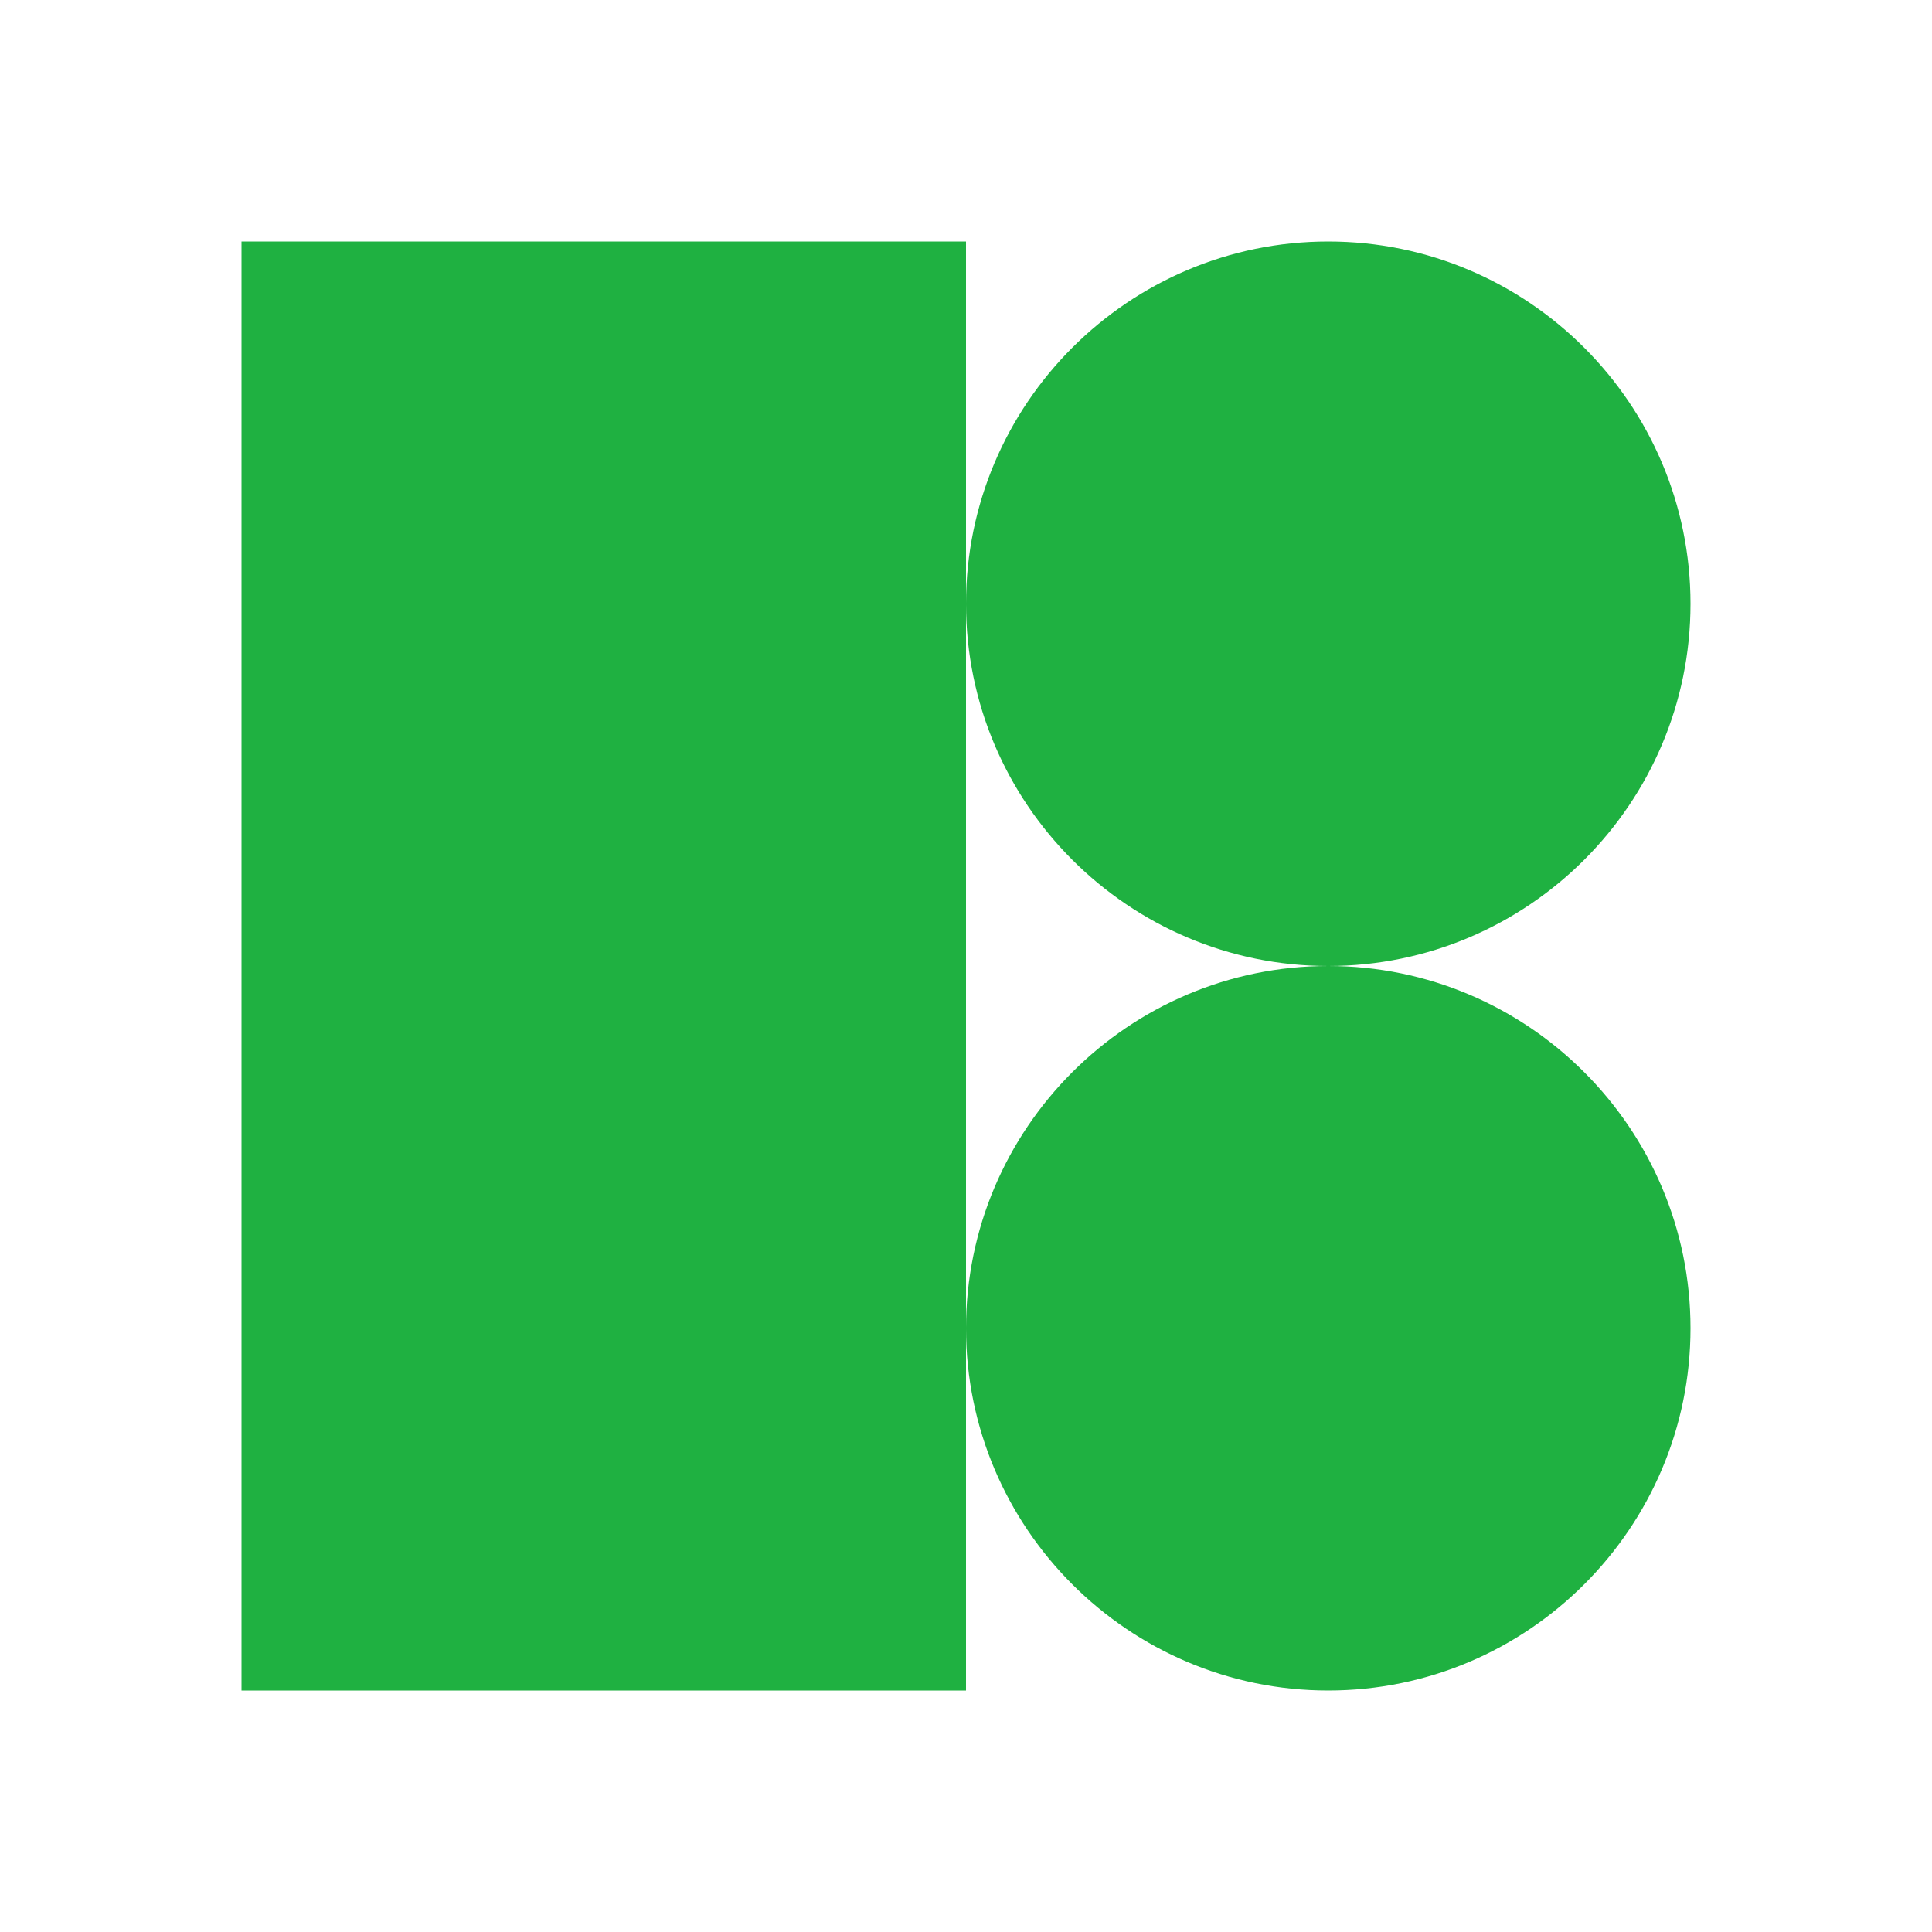
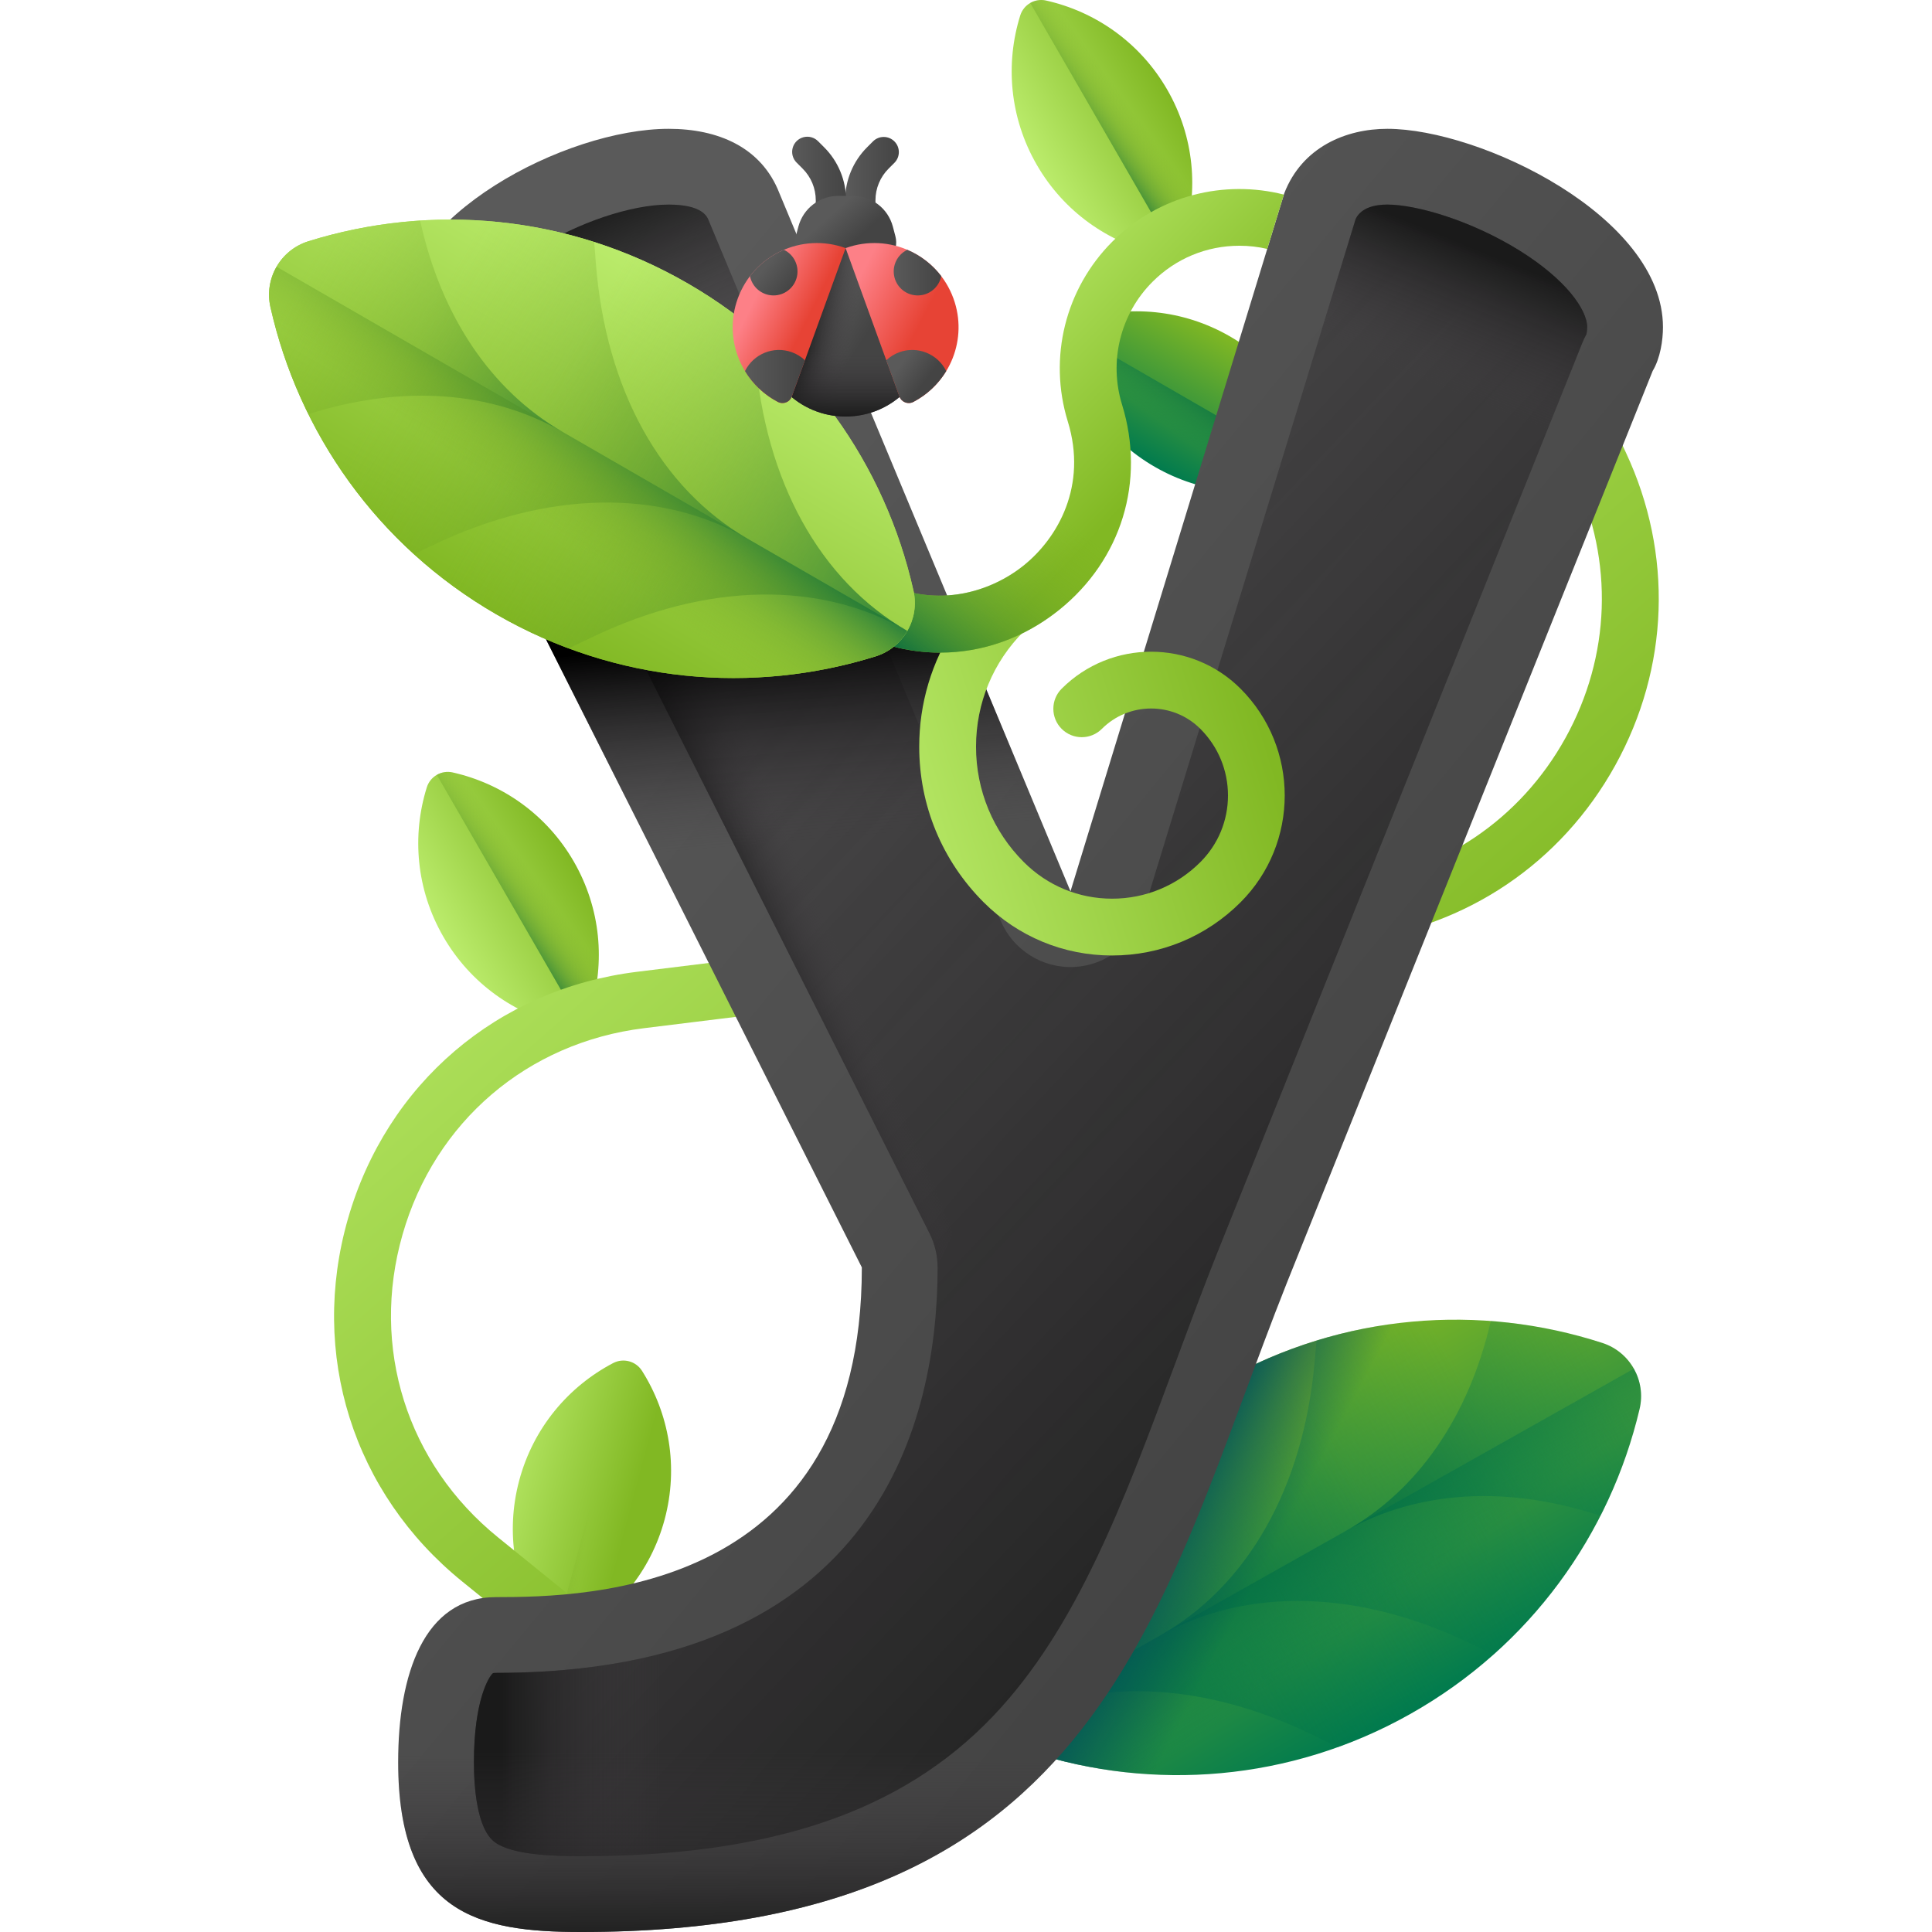
- <svg xmlns="http://www.w3.org/2000/svg" x="0px" y="0px" width="100" height="100" viewBox="0 0 172 172" style="fill:#26e07f;">
-   <g fill="none" fill-rule="nonzero" stroke="none" stroke-width="1" stroke-linecap="butt" stroke-linejoin="miter" stroke-miterlimit="10" stroke-dasharray="" stroke-dashoffset="0" font-family="none" font-weight="none" font-size="none" text-anchor="none" style="mix-blend-mode: normal;">
-     <path d="M0,172v-172h172v172z" fill="none" />
-   </g>
-   <g fill="none" stroke="none">
-     <path d="M21.5,21.5v129h64.5v-32.25v-64.5v-32.25zM86,53.75c0,17.78 14.47,32.25 32.25,32.25c17.78,0 32.25,-14.47 32.25,-32.25c0,-17.78 -14.47,-32.25 -32.25,-32.25c-17.78,0 -32.25,14.47 -32.25,32.25zM118.25,86c-17.78,0 -32.25,14.47 -32.25,32.25c0,17.78 14.47,32.25 32.25,32.25c17.78,0 32.25,-14.47 32.25,-32.25c0,-17.78 -14.47,-32.25 -32.25,-32.25z" fill="#1fb141" />
+ <svg xmlns="http://www.w3.org/2000/svg" xmlns:xlink="http://www.w3.org/1999/xlink" version="1.1" width="512" height="512" x="0" y="0" viewBox="0 0 510 510" style="enable-background:new 0 0 512 512" xml:space="preserve" class="">
+   <g>
+     <linearGradient id="a">
+       <stop offset="0" stop-color="#81b823" />
+       <stop offset="1" stop-color="#017b4e" />
+     </linearGradient>
+     <linearGradient xlink:href="#a" id="h" x1="1478.445" x2="1518.188" y1="-721.316" y2="-721.316" gradientTransform="scale(-1 1) rotate(60 -124.694 -1877.873)" gradientUnits="userSpaceOnUse">
+ 		</linearGradient>
+     <linearGradient id="b">
+       <stop offset="0" stop-color="#017b4e" stop-opacity="0" />
+       <stop offset="1" stop-color="#026841" />
+     </linearGradient>
+     <linearGradient xlink:href="#b" id="i" x1="1507.57" x2="1492.269" y1="-722.291" y2="-720.652" gradientTransform="scale(-1 1) rotate(60 -124.694 -1877.873)" gradientUnits="userSpaceOnUse">
+ 		</linearGradient>
+     <linearGradient id="c">
+       <stop offset="0" stop-color="#bbec6c" />
+       <stop offset="1" stop-color="#81b823" />
+     </linearGradient>
+     <linearGradient xlink:href="#c" id="j" x1="-4304.277" x2="-4264.534" y1="-350.966" y2="-350.966" gradientTransform="rotate(14.98 -4903.77 16874.784)" gradientUnits="userSpaceOnUse" />
+     <linearGradient id="d">
+       <stop offset="0" stop-color="#78a91f" stop-opacity="0" />
+       <stop offset=".163" stop-color="#73a620" stop-opacity=".163" />
+       <stop offset=".354" stop-color="#659e24" stop-opacity=".354" />
+       <stop offset=".559" stop-color="#4e912b" stop-opacity=".559" />
+       <stop offset=".774" stop-color="#2d8034" stop-opacity=".774" />
+       <stop offset=".994" stop-color="#036941" stop-opacity=".994" />
+       <stop offset="1" stop-color="#026841" />
+     </linearGradient>
+     <linearGradient xlink:href="#d" id="k" x1="-4275.151" x2="-4290.453" y1="-351.94" y2="-350.301" gradientTransform="rotate(14.98 -4903.77 16874.784)" gradientUnits="userSpaceOnUse" />
+     <linearGradient xlink:href="#c" id="l" x1="-4269.596" x2="-4229.853" y1="-489.47" y2="-489.47" gradientTransform="rotate(-30 -701.107 -8306.587)" gradientUnits="userSpaceOnUse" />
+     <linearGradient xlink:href="#d" id="m" x1="-4240.47" x2="-4255.772" y1="-490.444" y2="-488.805" gradientTransform="rotate(-30 -701.107 -8306.587)" gradientUnits="userSpaceOnUse" />
+     <linearGradient xlink:href="#c" id="n" x1="166.317" x2="331.65" y1="141.102" y2="329.102" gradientUnits="userSpaceOnUse" />
+     <linearGradient xlink:href="#a" id="o" x1="2038.407" x2="2139.314" y1="-798.548" y2="-798.548" gradientTransform="rotate(60.6 186.042 -1685.284)" gradientUnits="userSpaceOnUse" />
+     <linearGradient xlink:href="#b" id="p" x1="2088.861" x2="2088.861" y1="-815.891" y2="-687.131" gradientTransform="rotate(60.6 186.042 -1685.284)" gradientUnits="userSpaceOnUse" />
+     <linearGradient xlink:href="#b" id="q" x1="2088.861" x2="2088.861" y1="-853.815" y2="-721.078" gradientTransform="rotate(60.6 186.042 -1685.284)" gradientUnits="userSpaceOnUse" />
+     <linearGradient xlink:href="#b" id="r" x1="2088.861" x2="2088.861" y1="-887.577" y2="-787.293" gradientTransform="rotate(60.6 186.042 -1685.284)" gradientUnits="userSpaceOnUse" />
+     <linearGradient xlink:href="#b" id="s" x1="2112.356" x2="2073.507" y1="-801.022" y2="-796.86" gradientTransform="rotate(60.6 186.042 -1685.284)" gradientUnits="userSpaceOnUse" />
+     <linearGradient id="t" x1="339.171" x2="308.106" y1="408.499" y2="408.499" gradientTransform="rotate(28.24 348.453 405.69)" gradientUnits="userSpaceOnUse">
+       <stop offset="0" stop-color="#01525a" stop-opacity="0" />
+       <stop offset="1" stop-color="#01525a" />
+     </linearGradient>
+     <linearGradient id="e">
+       <stop offset="0" stop-color="#5a5a5a" />
+       <stop offset="1" stop-color="#444" />
+     </linearGradient>
+     <linearGradient xlink:href="#e" id="u" x1="117.158" x2="360.158" y1="152.786" y2="353.786" gradientUnits="userSpaceOnUse" />
+     <linearGradient id="f">
+       <stop offset="0" stop-color="#433f43" stop-opacity="0" />
+       <stop offset="1" stop-color="#1a1a1a" />
+     </linearGradient>
+     <linearGradient xlink:href="#f" id="v" x1="44.742" x2="412.742" y1="66.181" y2="414.181" gradientUnits="userSpaceOnUse" />
+     <linearGradient xlink:href="#f" id="w" x1="199.45" x2="179.95" y1="197.461" y2="205.461" gradientUnits="userSpaceOnUse" />
+     <linearGradient xlink:href="#f" id="x" x1="175.876" x2="153.21" y1="107.381" y2="56.048" gradientUnits="userSpaceOnUse" />
+     <linearGradient xlink:href="#f" id="y" x1="377.162" x2="391.162" y1="100.92" y2="66.253" gradientUnits="userSpaceOnUse" />
+     <linearGradient xlink:href="#f" id="z" x1="175.043" x2="132.376" y1="434.28" y2="434.28" gradientUnits="userSpaceOnUse" />
+     <linearGradient xlink:href="#f" id="A" x1="223.222" x2="223.222" y1="462.474" y2="514.971" gradientUnits="userSpaceOnUse" />
+     <linearGradient id="B" x1="238.471" x2="233.805" y1="219.728" y2="165.728" gradientUnits="userSpaceOnUse">
+       <stop offset="0" stop-color="#433f43" stop-opacity="0" />
+       <stop offset="1" />
+     </linearGradient>
+     <linearGradient xlink:href="#c" id="C" x1="2705.4" x2="2755.4" y1="-5901.408" y2="-5806.075" gradientTransform="scale(1 -1) rotate(-45 8326.398 -70.72)" gradientUnits="userSpaceOnUse" />
+     <linearGradient xlink:href="#c" id="D" x1="-4032.05" x2="-3992.307" y1="-587.606" y2="-587.606" gradientTransform="rotate(-30 -701.107 -8306.587)" gradientUnits="userSpaceOnUse" />
+     <linearGradient xlink:href="#d" id="E" x1="-4002.925" x2="-4018.226" y1="-588.581" y2="-586.942" gradientTransform="rotate(-30 -701.107 -8306.587)" gradientUnits="userSpaceOnUse" />
+     <linearGradient xlink:href="#c" id="F" x1="243.823" x2="298.832" y1="78.587" y2="131.5" gradientUnits="userSpaceOnUse" />
+     <linearGradient xlink:href="#d" id="G" x1="259.99" x2="223.99" y1="120.006" y2="164.672" gradientUnits="userSpaceOnUse" />
+     <linearGradient xlink:href="#c" id="H" x1="961.609" x2="1062.516" y1="-736.293" y2="-736.293" gradientTransform="scale(-1 1) rotate(60 -312.354 -1320.75)" gradientUnits="userSpaceOnUse">
+ 		</linearGradient>
+     <linearGradient xlink:href="#d" id="I" x1="1012.063" x2="1012.063" y1="-753.636" y2="-624.876" gradientTransform="scale(-1 1) rotate(60 -312.354 -1320.75)" gradientUnits="userSpaceOnUse">
+ 		</linearGradient>
+     <linearGradient xlink:href="#d" id="J" x1="1012.063" x2="1012.063" y1="-791.56" y2="-658.823" gradientTransform="scale(-1 1) rotate(60 -312.354 -1320.75)" gradientUnits="userSpaceOnUse">
+ 		</linearGradient>
+     <linearGradient xlink:href="#d" id="K" x1="1012.063" x2="1012.063" y1="-825.322" y2="-725.038" gradientTransform="scale(-1 1) rotate(60 -312.354 -1320.75)" gradientUnits="userSpaceOnUse">
+ 		</linearGradient>
+     <linearGradient xlink:href="#d" id="L" x1="1035.558" x2="996.709" y1="-738.767" y2="-734.605" gradientTransform="scale(-1 1) rotate(60 -312.354 -1320.75)" gradientUnits="userSpaceOnUse">
+ 		</linearGradient>
+     <linearGradient xlink:href="#e" id="M" x1="223.1" x2="237.304" y1="47.656" y2="47.656" gradientUnits="userSpaceOnUse" />
+     <linearGradient xlink:href="#e" id="N" x1="209.139" x2="223.344" y1="47.656" y2="47.656" gradientUnits="userSpaceOnUse" />
+     <linearGradient xlink:href="#e" id="O" x1="218.464" x2="224.714" y1="57.456" y2="64.456" gradientUnits="userSpaceOnUse" />
+     <linearGradient xlink:href="#e" id="P" x1="215.185" x2="227.435" y1="82.478" y2="90.478" gradientUnits="userSpaceOnUse" />
+     <linearGradient xlink:href="#f" id="Q" x1="225.012" x2="212.512" y1="88.049" y2="85.799" gradientUnits="userSpaceOnUse" />
+     <linearGradient xlink:href="#f" id="R" x1="223.222" x2="223.222" y1="92.69" y2="110.19" gradientUnits="userSpaceOnUse" />
+     <linearGradient id="g">
+       <stop offset="0" stop-color="#fd8087" />
+       <stop offset="1" stop-color="#e74335" />
+     </linearGradient>
+     <linearGradient xlink:href="#g" id="S" x1="199.455" x2="212.788" y1="78.381" y2="85.048" gradientUnits="userSpaceOnUse" />
+     <linearGradient xlink:href="#e" id="T" x1="196.661" x2="212.483" y1="99.386" y2="99.386" gradientUnits="userSpaceOnUse" />
+     <linearGradient xlink:href="#e" id="U" x1="202.277" x2="209.277" y1="70.104" y2="75.771" gradientUnits="userSpaceOnUse" />
+     <linearGradient xlink:href="#g" id="V" x1="224.229" x2="241.895" y1="78.273" y2="87.44" gradientUnits="userSpaceOnUse" />
+     <linearGradient xlink:href="#e" id="W" x1="237.622" x2="243.872" y1="96.369" y2="101.119" gradientUnits="userSpaceOnUse" />
+     <linearGradient xlink:href="#e" id="X" x1="235.918" x2="248.468" y1="71.965" y2="71.965" gradientUnits="userSpaceOnUse" />
+     <path fill="url(#h)" d="M324.682 88.803c12.441 7.183 20.575 18.962 23.494 31.955a5.823 5.823 0 0 1-3.945 6.833c-12.711 3.968-26.979 2.814-39.42-4.369s-20.575-18.962-23.494-31.955a5.823 5.823 0 0 1 3.945-6.833c12.71-3.968 26.978-2.814 39.42 4.369z" opacity="1" data-original="url(#h)" />
+     <path fill="url(#i)" d="M344.23 127.59c-12.711 3.968-26.979 2.814-39.42-4.369s-20.575-18.962-23.494-31.955a5.809 5.809 0 0 1 .638-4.186l65.582 37.864a5.802 5.802 0 0 1-3.306 2.646z" opacity="1" data-original="url(#i)" />
+     <path fill="url(#j)" d="M137.065 390.783c-3.718 13.877-1.14 27.957 5.983 39.208a5.821 5.821 0 0 0 7.621 2.042c11.794-6.182 21.067-17.087 24.785-30.964s1.14-27.957-5.983-39.208a5.821 5.821 0 0 0-7.621-2.042c-11.794 6.183-21.066 17.087-24.785 30.964z" opacity="1" data-original="url(#j)" />
+     <path fill="url(#k)" d="M150.669 432.033c11.794-6.182 21.067-17.087 24.785-30.964s1.14-27.957-5.983-39.208a5.809 5.809 0 0 0-3.412-2.509l-19.6 73.147a5.807 5.807 0 0 0 4.21-.466z" opacity="1" data-original="url(#k)" />
+     <path fill="url(#l)" d="M117.031 247.269c7.183 12.441 18.962 20.575 31.955 23.494a5.823 5.823 0 0 0 6.833-3.945c3.968-12.711 2.814-26.979-4.369-39.42s-18.962-20.575-31.955-23.494a5.823 5.823 0 0 0-6.833 3.945c-3.968 12.711-2.814 26.979 4.369 39.42z" opacity="1" data-original="url(#l)" />
+     <path fill="url(#m)" d="M155.819 266.818c3.968-12.711 2.814-26.979-4.369-39.42s-18.962-20.575-31.955-23.494a5.809 5.809 0 0 0-4.186.638l37.864 65.582a5.809 5.809 0 0 0 2.646-3.306z" opacity="1" data-original="url(#m)" />
+     <path fill="url(#n)" d="m178.021 462.829-55.98-45.331c-28.854-23.366-40.425-60.054-30.198-95.745 10.228-35.691 39.472-60.683 76.32-65.222l187.923-23.149c24.416-3.008 45.253-17.077 57.168-38.599s12.777-46.649 2.367-68.938l-8.226-17.611 13.59-6.348 8.226 17.611c12.467 26.69 11.434 56.779-2.834 82.552-14.269 25.771-39.22 42.618-68.457 46.22l-187.923 23.149c-30.772 3.791-55.194 24.661-63.734 54.467s1.122 60.443 25.218 79.956l55.98 45.33z" opacity="1" data-original="url(#n)" />
+     <path fill="url(#o)" d="M322.781 364.516c-31.783 17.897-52.754 47.58-60.52 80.486-1.767 7.489 2.508 15.082 9.828 17.454 32.163 10.422 68.418 7.882 100.201-10.015s52.754-47.58 60.52-80.486c1.767-7.489-2.508-15.082-9.828-17.454-32.164-10.422-68.418-7.882-100.201 10.015z" opacity="1" data-original="url(#o)" />
+     <path fill="url(#p)" d="M372.292 452.443a125.518 125.518 0 0 1-19.165 8.777l-6.293-3.088c-29.931-14.682-59.808-15.581-83.069-2.483 23.261-13.098 37.984-39.111 40.949-72.317l.622-6.982a125.578 125.578 0 0 1 17.443-11.836c31.784-17.897 68.036-20.437 100.202-10.015 7.323 2.373 11.599 9.965 9.83 17.458-7.766 32.907-28.735 62.589-60.519 80.486z" opacity="1" data-original="url(#p)" />
+     <path fill="url(#q)" d="M306.08 431.822c23.261-13.098 53.138-12.199 83.069 2.483l5.078 2.492c19.581-17.422 32.777-40.228 38.586-64.841 1.768-7.492-2.507-15.085-9.83-17.458-24.057-7.795-50.4-8.337-75.451-.628l-.502 5.634c-2.967 33.207-17.689 59.22-40.95 72.318z" opacity="1" data-original="url(#q)" />
+     <path fill="url(#r)" d="M355.245 404.137c19.15-10.783 42.784-12.07 67.241-4a126.032 126.032 0 0 0 10.327-28.181c1.768-7.492-2.507-15.085-9.83-17.458a126.003 126.003 0 0 0-29.451-5.783c-5.782 25.098-19.137 44.639-38.287 55.422z" opacity="1" data-original="url(#r)" />
+     <path fill="url(#s)" d="M272.09 462.456c32.163 10.422 68.418 7.882 100.201-10.015s52.754-47.58 60.52-80.486a14.74 14.74 0 0 0-1.506-10.646l-167.536 94.338a14.738 14.738 0 0 0 8.321 6.809z" opacity="1" data-original="url(#s)" />
+     <path fill="url(#t)" d="M322.781 364.516c-31.783 17.897-52.754 47.58-60.52 80.486-1.767 7.489 2.508 15.082 9.828 17.454 32.163 10.422 68.418 7.882 100.201-10.015s52.754-47.58 60.52-80.486c1.767-7.489-2.508-15.082-9.828-17.454-32.164-10.422-68.418-7.882-100.201 10.015z" opacity="1" data-original="url(#t)" />
+     <path fill="url(#u)" d="M366.222 34.004c-10.881 0-22.44 4.761-27.2 17l-56.439 184.278-76.839-184.278c-4.76-12.239-16.32-17-29.24-17-27.199 0-71.398 23.12-71.398 50.32 0 5.439 1.359 9.52 3.399 13.6l118.999 236.637c0 85.68-72.08 87.039-96.56 87.039-19.04 0-25.839 20.4-25.839 43.52 0 40.12 21.079 44.881 48.279 44.881 138.038 0 152.318-85.68 186.317-171.359l96.56-240.717c2.039-3.4 2.72-8.16 2.72-11.561 0-29.24-48.28-52.36-72.759-52.36z" opacity="1" data-original="url(#u)" />
+     <path fill="url(#v)" d="M153.385 490c-7.55 0-18.117-.379-22.699-3.659-4.855-3.475-5.58-14.787-5.58-21.222 0-16.414 4.04-22.745 5.069-23.47l.005.001c.037 0 .281-.051.764-.051 101.418 0 116.561-67.063 116.561-107.039a20 20 0 0 0-2.132-8.985l-119-236.637c-1.088-2.176-1.267-3.147-1.267-4.614 0-3.936 5.077-11.397 16.225-18.479 11.148-7.083 25.283-11.842 35.174-11.842 8.948 0 10.191 3.198 10.601 4.249.058.15.118.3.18.448l76.838 184.278a20.002 20.002 0 0 0 37.583-1.839l56.147-183.325c1.521-3.136 5.354-3.811 8.37-3.811 7.67 0 22.146 4.186 34.976 12.186 12.284 7.66 17.782 15.652 17.782 20.174 0 .691-.109 1.446-.208 1.859a19.966 19.966 0 0 0-1.073 2.255L321.14 331.194c-3.936 9.919-7.588 19.766-11.119 29.287-13.222 35.645-25.71 69.312-47.914 92.585C238.062 478.264 203.516 490 153.385 490z" opacity="1" data-original="url(#v)" />
+     <path fill="url(#w)" d="M264.122 242.979 187.284 58.701a17.433 17.433 0 0 1-.18-.448c-.409-1.051-1.652-4.249-10.601-4.249-9.891 0-24.025 4.759-35.174 11.842-11.147 7.081-16.225 14.543-16.225 18.479 0 1.467.179 2.438 1.267 4.614l119 236.637a20.012 20.012 0 0 1 2.132 8.985l35.072-79.278a20.004 20.004 0 0 1-18.453-12.304z" opacity="1" data-original="url(#w)" />
+     <path fill="url(#x)" d="M264.122 242.979 187.284 58.701a17.433 17.433 0 0 1-.18-.448c-.409-1.051-1.652-4.249-10.601-4.249-9.891 0-24.025 4.759-35.174 11.842-11.147 7.081-16.225 14.543-16.225 18.479 0 1.467.179 2.438 1.267 4.614l119 236.637a20.012 20.012 0 0 1 2.132 8.985l35.072-79.278a20.004 20.004 0 0 1-18.453-12.304z" opacity="1" data-original="url(#x)" />
+     <path fill="url(#y)" d="M401.198 66.189c-12.829-8-27.306-12.186-34.976-12.186-3.016 0-6.849.675-8.37 3.811L302.87 237.333h55.919l58.909-146.856c.311-.773.669-1.526 1.073-2.255a8.944 8.944 0 0 0 .208-1.859c.001-4.521-5.497-12.513-17.781-20.174z" opacity="1" data-original="url(#y)" />
+     <path fill="url(#z)" d="M240.376 378.56c-11.636 32.275-40.743 63.04-109.433 63.04-.482 0-.727.051-.764.051h-.005c-1.029.724-5.069 7.055-5.069 23.469 0 6.435.725 17.747 5.58 21.222 4.582 3.28 15.149 3.659 22.699 3.659 36.68 0 65.008-6.292 86.991-19.534V378.56z" opacity="1" data-original="url(#z)" />
+     <path fill="url(#A)" d="M227.503 334.561c0 85.68-72.08 87.039-96.56 87.039-19.04 0-25.839 20.4-25.839 43.52 0 40.12 21.079 44.881 48.279 44.881 138.038 0 152.318-85.68 186.317-171.359l1.637-4.08H227.503z" opacity="1" data-original="url(#A)" />
+     <path fill="url(#B)" d="m140.5 161.55 87.003 173.011h113.835l-58.755-99.279-30.745-73.732z" opacity="1" data-original="url(#B)" />
+     <path fill="url(#C)" d="M327.475 238.182c15.542-15.542 15.549-40.835 0-56.385-13.018-13.018-34.203-13.018-47.221 0a7.497 7.497 0 0 0 0 10.607 7.498 7.498 0 0 0 10.607 0c7.17-7.17 18.837-7.17 26.007 0 4.702 4.702 7.283 10.946 7.29 17.586-.007 6.64-2.588 12.883-7.29 17.586-6.223 6.222-14.503 9.652-23.299 9.652-8.811 0-17.077-3.429-23.306-9.659-8.132-8.132-12.615-18.95-12.615-30.448 0-11.512 4.476-22.323 12.615-30.462a7.498 7.498 0 0 0-6.887-12.629l-11.243 11.243c-6.173 9.383-9.482 20.358-9.482 31.841 0 15.514 6.039 30.094 17.006 41.062 9.058 9.058 21.1 14.057 33.906 14.05 12.812-.001 24.854-4.986 33.912-14.044z" opacity="1" data-original="url(#C)" />
+     <path fill="url(#D)" d="M273.683 43.508c7.183 12.441 18.962 20.575 31.955 23.494a5.821 5.821 0 0 0 6.832-3.945c3.968-12.711 2.814-26.979-4.369-39.42S289.139 3.062 276.146.143a5.821 5.821 0 0 0-6.832 3.945c-3.968 12.711-2.814 26.978 4.369 39.42z" opacity="1" data-original="url(#D)" />
+     <path fill="url(#E)" d="M312.471 63.057c3.968-12.711 2.814-26.979-4.369-39.42S289.14 3.062 276.147.143a5.809 5.809 0 0 0-4.186.638l37.864 65.582a5.812 5.812 0 0 0 2.646-3.306z" opacity="1" data-original="url(#E)" />
+     <path fill="url(#F)" d="m338.913 51.37-4.39 14.34c-2.38-.56-4.84-.84-7.34-.84-8.66 0-16.8 3.37-22.92 9.49a32.352 32.352 0 0 0-8.06 32.48c6.22 20.19-.15 40.95-16.63 54.17-7.11 5.7-15.18 9.26-23.53 10.63-2.59.43-5.22.64-7.85.64-8.53 0-17.13-2.25-25.11-6.79l-29.33-16.7c-3.59-2.05-4.85-6.63-2.8-10.23s6.63-4.86 10.23-2.81l29.32 16.7c6.71 3.82 13.37 5.1 19.51 4.73 7.96-.48 15.04-3.76 20.17-7.87 9.08-7.28 16.91-21.1 11.69-38.05-5.19-16.84-.68-35.04 11.78-47.5 12.25-12.25 29.58-16.38 45.26-12.39z" opacity="1" data-original="url(#F)" />
+     <path fill="url(#G)" d="M281.074 86.139a47.386 47.386 0 0 0 .792 25.117c5.22 16.95-2.61 30.77-11.69 38.05-9.07 7.28-24.26 11.92-39.68 3.14l-29.32-16.7c-3.6-2.05-8.18-.79-10.23 2.81s-.79 8.18 2.8 10.23l29.33 16.7c7.98 4.54 16.58 6.79 25.11 6.79 11.09 0 22.06-3.8 31.38-11.27 16.48-13.22 22.85-33.98 16.63-54.17a32.343 32.343 0 0 1 .544-20.698h-15.666z" opacity="1" data-original="url(#G)" />
+     <path fill="url(#H)" d="M181.486 74.784c31.589 18.238 52.239 48.145 59.65 81.132 1.687 7.508-2.67 15.055-10.016 17.348-32.274 10.075-68.499 7.145-100.088-11.092-31.589-18.238-52.239-48.145-59.65-81.132-1.687-7.508 2.67-15.055 10.016-17.348 32.274-10.075 68.5-7.145 100.088 11.092z" opacity="1" data-original="url(#H)" />
+     <path fill="url(#H)" d="M181.486 74.784c31.589 18.238 52.239 48.145 59.65 81.132 1.687 7.508-2.67 15.055-10.016 17.348-32.274 10.075-68.499 7.145-100.088-11.092-31.589-18.238-52.239-48.145-59.65-81.132-1.687-7.508 2.67-15.055 10.016-17.348 32.274-10.075 68.5-7.145 100.088 11.092z" opacity="1" data-original="url(#H)" />
+     <path fill="url(#I)" d="M131.032 162.174c6.2 3.58 12.573 6.57 19.07 8.983l6.326-3.021c30.087-14.359 59.972-14.937 83.09-1.589-23.119-13.348-37.561-39.517-40.169-72.753l-.547-6.989a125.567 125.567 0 0 0-17.315-12.023c-31.59-18.238-67.813-21.168-100.089-11.092-7.348 2.294-11.705 9.84-10.018 17.351 7.414 32.989 28.062 62.895 59.652 81.133z" opacity="1" data-original="url(#I)" />
+     <path fill="url(#J)" d="M197.462 142.266c-23.119-13.348-53.003-12.77-83.09 1.589l-5.105 2.437C89.875 128.66 76.925 105.713 71.381 81.04c-1.687-7.51 2.669-15.056 10.018-17.35 24.14-7.536 50.487-7.794 75.453.184l.442 5.639c2.608 33.236 17.05 59.406 40.168 72.753z" opacity="1" data-original="url(#J)" />
+     <path fill="url(#K)" d="M148.598 114.054c-19.033-10.989-42.652-12.53-67.194-4.723A126.048 126.048 0 0 1 71.381 81.04c-1.687-7.51 2.669-15.056 10.018-17.35a126.014 126.014 0 0 1 29.512-5.465c5.509 25.157 18.654 44.841 37.687 55.829z" opacity="1" data-original="url(#K)" />
+     <path fill="url(#L)" d="M231.121 173.264c-32.274 10.075-68.499 7.145-100.088-11.092-31.589-18.238-52.238-48.145-59.65-81.132a14.741 14.741 0 0 1 1.621-10.629l166.512 96.136a14.744 14.744 0 0 1-8.395 6.717z" opacity="1" data-original="url(#L)" />
+     <path fill="url(#M)" d="M227.1 59.19a4 4 0 0 1-4-4v-2.291a19.739 19.739 0 0 1 5.82-14.05l1.556-1.556a4 4 0 0 1 5.657 5.656l-1.557 1.557a11.791 11.791 0 0 0-3.477 8.393v2.291c.001 2.209-1.79 4-3.999 4z" opacity="1" data-original="url(#M)" />
+     <path fill="url(#N)" d="M219.344 59.19a4 4 0 0 1-4-4v-2.291c0-3.171-1.234-6.15-3.476-8.392l-1.557-1.558a4 4 0 1 1 5.657-5.656l1.557 1.557a19.738 19.738 0 0 1 5.819 14.049v2.291a4 4 0 0 1-4 4z" opacity="1" data-original="url(#N)" />
+     <path fill="url(#O)" d="M229.914 70.664H216.53c-4.368 0-7.553-4.136-6.435-8.359l.659-2.491a10.894 10.894 0 0 1 10.532-8.108h3.873c4.944 0 9.268 3.329 10.532 8.108l.659 2.491c1.116 4.223-2.068 8.359-6.436 8.359z" opacity="1" data-original="url(#O)" />
+     <circle cx="223.222" cy="87.727" r="22.233" fill="url(#P)" opacity="1" data-original="url(#P)" />
+     <circle cx="223.222" cy="87.727" r="22.233" fill="url(#Q)" opacity="1" data-original="url(#Q)" />
+     <circle cx="223.222" cy="87.727" r="22.233" fill="url(#R)" opacity="1" data-original="url(#R)" />
+     <path fill="url(#S)" d="M223.222 65.491c-11.541-4.182-24.289 1.782-28.475 13.323-3.847 10.607.877 22.235 10.626 27.299 1.391.723 3.102.04 3.636-1.434z" opacity="1" data-original="url(#S)" />
+     <path fill="url(#T)" d="m209.009 104.68 3.474-9.579a9.948 9.948 0 0 0-3.447-2.121c-4.842-1.756-10.155.461-12.375 4.98a22.135 22.135 0 0 0 8.672 8.133c1.406.733 3.136.077 3.676-1.413z" opacity="1" data-original="url(#T)" />
+     <path fill="url(#U)" d="M197.975 72.896a6.336 6.336 0 1 0 8.96-6.954 22.231 22.231 0 0 0-8.96 6.954z" opacity="1" data-original="url(#U)" />
+     <path fill="url(#V)" d="M223.222 65.491c11.541-4.182 24.289 1.782 28.475 13.323 3.847 10.607-.877 22.235-10.626 27.299-1.391.723-3.102.04-3.636-1.434z" opacity="1" data-original="url(#V)" />
+     <path fill="url(#W)" d="m237.434 104.68-3.474-9.579a9.948 9.948 0 0 1 3.447-2.121c4.842-1.756 10.155.461 12.375 4.98a22.135 22.135 0 0 1-8.672 8.133c-1.406.733-3.135.077-3.676-1.413z" opacity="1" data-original="url(#W)" />
+     <path fill="url(#X)" d="M248.468 72.896a6.336 6.336 0 1 1-8.96-6.954 22.224 22.224 0 0 1 8.96 6.954z" opacity="1" data-original="url(#X)" />
  </g>
</svg>
